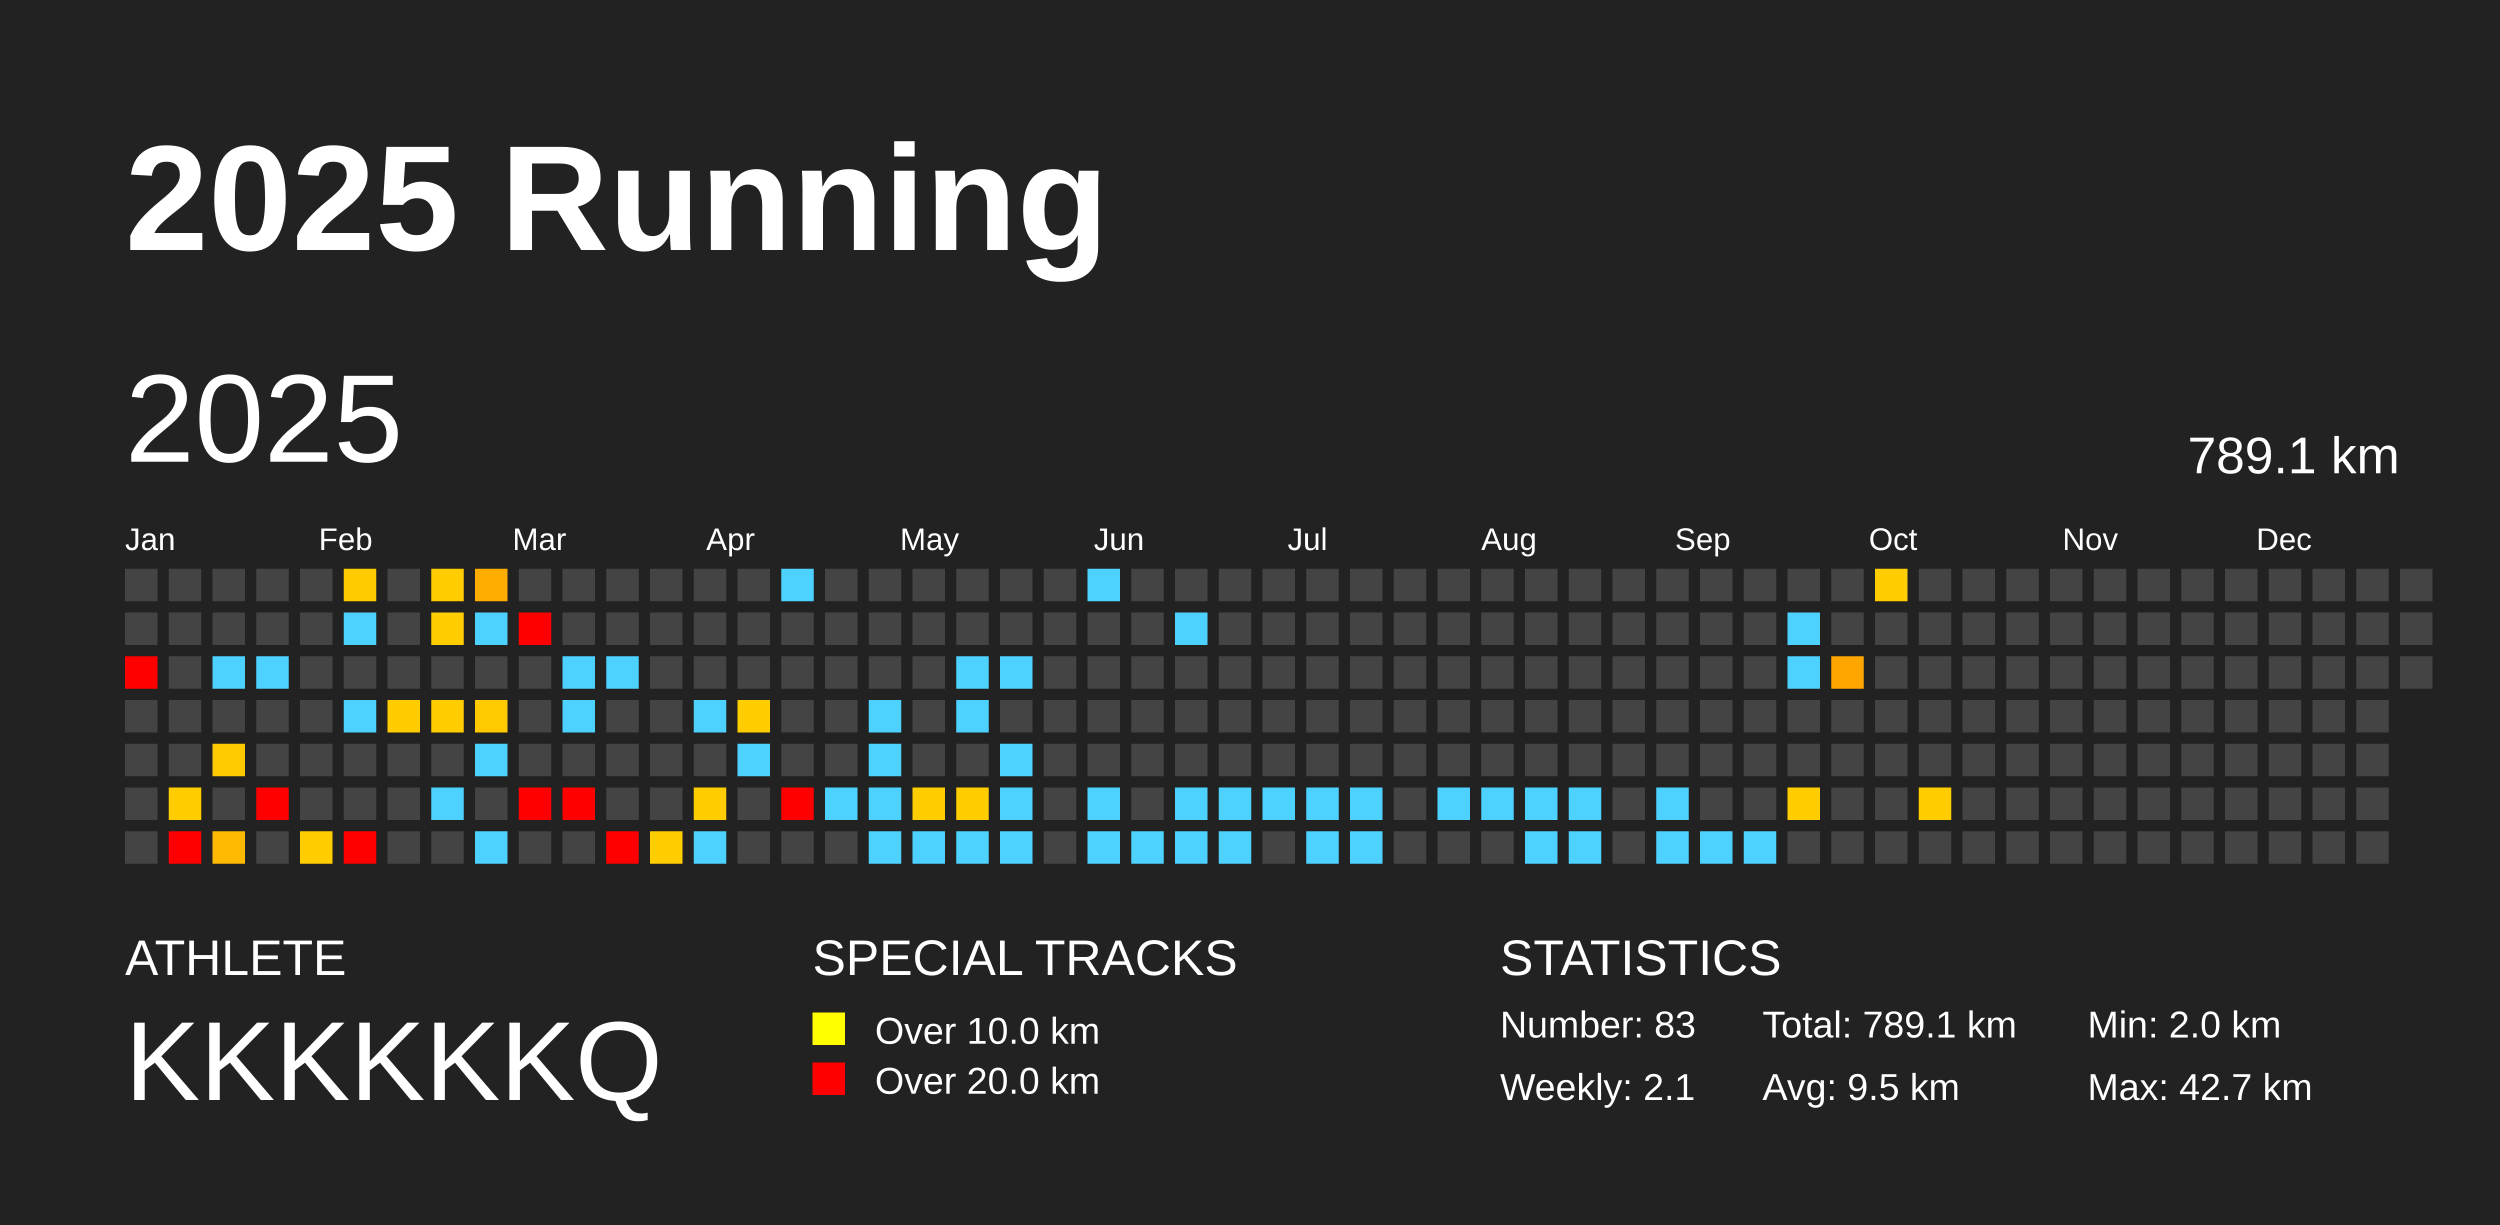
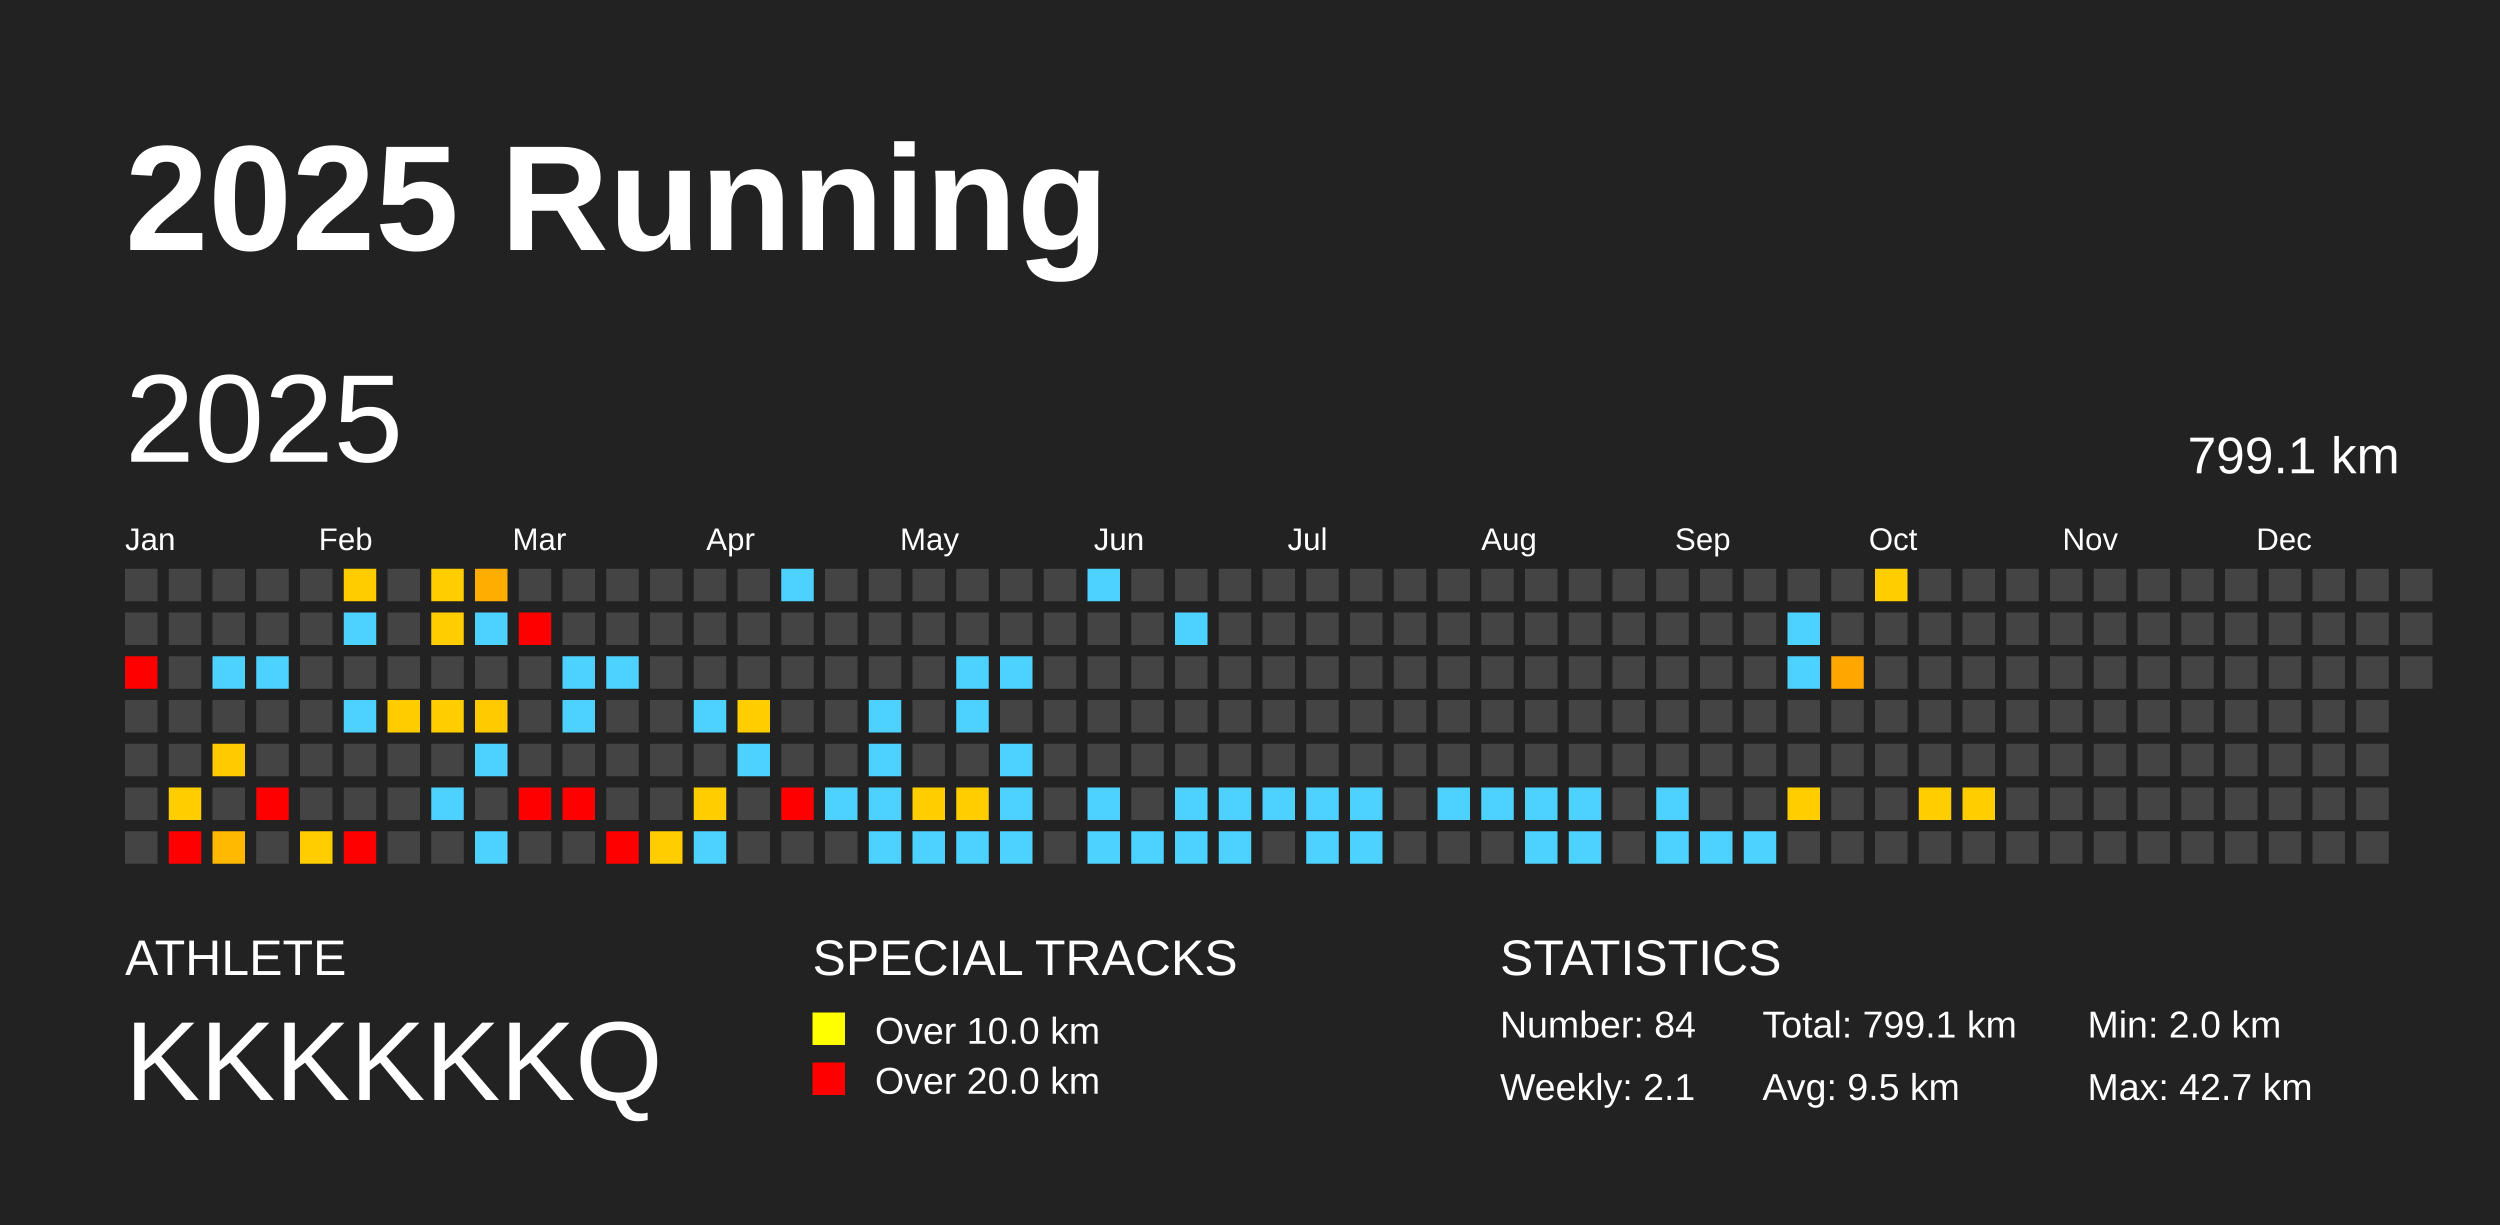
<svg xmlns="http://www.w3.org/2000/svg" baseProfile="full" height="98mm" version="1.1" viewBox="0,0,200,98" width="200mm">
  <defs />
  <rect fill="#222222" height="98" width="200" x="0" y="0" />
  <text fill="#FFFFFF" style="font-size:12px; font-family:Arial; font-weight:bold;" x="10" y="20">2025 Running</text>
  <text fill="#FFFFFF" style="font-size:4px; font-family:Arial" x="10" y="78">ATHLETE</text>
  <text fill="#FFFFFF" style="font-size:9px; font-family:Arial" x="10" y="88">KKKKKKQ</text>
  <text fill="#FFFFFF" style="font-size:4px; font-family:Arial" x="65" y="78">SPECIAL TRACKS</text>
  <rect fill="yellow" height="2.6" width="2.6" x="65" y="81" />
  <text fill="#FFFFFF" style="font-size:3px; font-family:Arial" x="70" y="83.5">Over 10.0 km</text>
  <rect fill="red" height="2.6" width="2.6" x="65" y="85" />
  <text fill="#FFFFFF" style="font-size:3px; font-family:Arial" x="70" y="87.5">Over 20.0 km</text>
  <text fill="#FFFFFF" style="font-size:4px; font-family:Arial" x="120" y="78">STATISTICS</text>
-   <text fill="#FFFFFF" style="font-size:3px; font-family:Arial" x="120" y="83">Number: 83</text>
+   <text fill="#FFFFFF" style="font-size:3px; font-family:Arial" x="120" y="83">Number: 84</text>
  <text fill="#FFFFFF" style="font-size:3px; font-family:Arial" x="120" y="88">Weekly: 2.1</text>
-   <text fill="#FFFFFF" style="font-size:3px; font-family:Arial" x="141" y="83">Total: 789.1 km</text>
+   <text fill="#FFFFFF" style="font-size:3px; font-family:Arial" x="141" y="83">Total: 799.1 km</text>
  <text fill="#FFFFFF" style="font-size:3px; font-family:Arial" x="141" y="88">Avg: 9.5 km</text>
  <text fill="#FFFFFF" style="font-size:3px; font-family:Arial" x="167" y="83">Min: 2.0 km</text>
  <text fill="#FFFFFF" style="font-size:3px; font-family:Arial" x="167" y="88">Max: 42.7 km</text>
  <text dominant-baseline="hanging" fill="#FFFFFF" style="font-size:10.0px; font-family:Arial;" x="10" y="30">2025</text>
-   <text dominant-baseline="hanging" fill="#FFFFFF" style="font-size:4.125px; font-family:Arial;" x="175" y="35">789.1 km</text>
+   <text dominant-baseline="hanging" fill="#FFFFFF" style="font-size:4.125px; font-family:Arial;" x="175" y="35">799.1 km</text>
  <text fill="#FFFFFF" style="font-size:2.5px; font-family:Arial" x="10.0" y="44">Jan</text>
  <text fill="#FFFFFF" style="font-size:2.5px; font-family:Arial" x="25.5" y="44">Feb</text>
  <text fill="#FFFFFF" style="font-size:2.5px; font-family:Arial" x="41.0" y="44">Mar</text>
  <text fill="#FFFFFF" style="font-size:2.5px; font-family:Arial" x="56.5" y="44">Apr</text>
  <text fill="#FFFFFF" style="font-size:2.5px; font-family:Arial" x="72.0" y="44">May</text>
  <text fill="#FFFFFF" style="font-size:2.5px; font-family:Arial" x="87.5" y="44">Jun</text>
  <text fill="#FFFFFF" style="font-size:2.5px; font-family:Arial" x="103.0" y="44">Jul</text>
  <text fill="#FFFFFF" style="font-size:2.5px; font-family:Arial" x="118.5" y="44">Aug</text>
  <text fill="#FFFFFF" style="font-size:2.5px; font-family:Arial" x="134.0" y="44">Sep</text>
  <text fill="#FFFFFF" style="font-size:2.5px; font-family:Arial" x="149.5" y="44">Oct</text>
  <text fill="#FFFFFF" style="font-size:2.5px; font-family:Arial" x="165.0" y="44">Nov</text>
  <text fill="#FFFFFF" style="font-size:2.5px; font-family:Arial" x="180.5" y="44">Dec</text>
  <rect fill="#444444" height="2.6" width="2.6" x="10.0" y="45.5" />
  <rect fill="#444444" height="2.6" width="2.6" x="10.0" y="49.0" />
  <rect fill="red" height="2.6" width="2.6" x="10.0" y="52.5" />
  <rect fill="#444444" height="2.6" width="2.6" x="10.0" y="56.0" />
  <rect fill="#444444" height="2.6" width="2.6" x="10.0" y="59.5" />
  <rect fill="#444444" height="2.6" width="2.6" x="10.0" y="63.0" />
  <rect fill="#444444" height="2.6" width="2.6" x="10.0" y="66.5" />
  <rect fill="#444444" height="2.6" width="2.6" x="13.5" y="45.5" />
  <rect fill="#444444" height="2.6" width="2.6" x="13.5" y="49.0" />
  <rect fill="#444444" height="2.6" width="2.6" x="13.5" y="52.5" />
  <rect fill="#444444" height="2.6" width="2.6" x="13.5" y="56.0" />
  <rect fill="#444444" height="2.6" width="2.6" x="13.5" y="59.5" />
  <rect fill="#ffcd00" height="2.6" width="2.6" x="13.5" y="63.0" />
  <rect fill="red" height="2.6" width="2.6" x="13.5" y="66.5" />
  <rect fill="#444444" height="2.6" width="2.6" x="17.0" y="45.5" />
  <rect fill="#444444" height="2.6" width="2.6" x="17.0" y="49.0" />
  <rect fill="#4dd2ff" height="2.6" width="2.6" x="17.0" y="52.5" />
  <rect fill="#444444" height="2.6" width="2.6" x="17.0" y="56.0" />
  <rect fill="#ffcb00" height="2.6" width="2.6" x="17.0" y="59.5" />
  <rect fill="#444444" height="2.6" width="2.6" x="17.0" y="63.0" />
  <rect fill="#ffb900" height="2.6" width="2.6" x="17.0" y="66.5" />
  <rect fill="#444444" height="2.6" width="2.6" x="20.5" y="45.5" />
  <rect fill="#444444" height="2.6" width="2.6" x="20.5" y="49.0" />
  <rect fill="#4dd2ff" height="2.6" width="2.6" x="20.5" y="52.5" />
  <rect fill="#444444" height="2.6" width="2.6" x="20.5" y="56.0" />
  <rect fill="#444444" height="2.6" width="2.6" x="20.5" y="59.5" />
  <rect fill="red" height="2.6" width="2.6" x="20.5" y="63.0" />
  <rect fill="#444444" height="2.6" width="2.6" x="20.5" y="66.5" />
  <rect fill="#444444" height="2.6" width="2.6" x="24.0" y="45.5" />
  <rect fill="#444444" height="2.6" width="2.6" x="24.0" y="49.0" />
  <rect fill="#444444" height="2.6" width="2.6" x="24.0" y="52.5" />
  <rect fill="#444444" height="2.6" width="2.6" x="24.0" y="56.0" />
  <rect fill="#444444" height="2.6" width="2.6" x="24.0" y="59.5" />
  <rect fill="#444444" height="2.6" width="2.6" x="24.0" y="63.0" />
  <rect fill="#ffcd00" height="2.6" width="2.6" x="24.0" y="66.5" />
  <rect fill="#ffcc00" height="2.6" width="2.6" x="27.5" y="45.5" />
  <rect fill="#4dd2ff" height="2.6" width="2.6" x="27.5" y="49.0" />
  <rect fill="#444444" height="2.6" width="2.6" x="27.5" y="52.5" />
  <rect fill="#4dd2ff" height="2.6" width="2.6" x="27.5" y="56.0" />
  <rect fill="#444444" height="2.6" width="2.6" x="27.5" y="59.5" />
  <rect fill="#444444" height="2.6" width="2.6" x="27.5" y="63.0" />
  <rect fill="red" height="2.6" width="2.6" x="27.5" y="66.5" />
  <rect fill="#444444" height="2.6" width="2.6" x="31.0" y="45.5" />
  <rect fill="#444444" height="2.6" width="2.6" x="31.0" y="49.0" />
  <rect fill="#444444" height="2.6" width="2.6" x="31.0" y="52.5" />
  <rect fill="#ffcc00" height="2.6" width="2.6" x="31.0" y="56.0" />
  <rect fill="#444444" height="2.6" width="2.6" x="31.0" y="59.5" />
  <rect fill="#444444" height="2.6" width="2.6" x="31.0" y="63.0" />
  <rect fill="#444444" height="2.6" width="2.6" x="31.0" y="66.5" />
  <rect fill="#ffcd00" height="2.6" width="2.6" x="34.5" y="45.5" />
  <rect fill="#ffcd00" height="2.6" width="2.6" x="34.5" y="49.0" />
  <rect fill="#444444" height="2.6" width="2.6" x="34.5" y="52.5" />
  <rect fill="#ffcd00" height="2.6" width="2.6" x="34.5" y="56.0" />
  <rect fill="#444444" height="2.6" width="2.6" x="34.5" y="59.5" />
  <rect fill="#4dd2ff" height="2.6" width="2.6" x="34.5" y="63.0" />
  <rect fill="#444444" height="2.6" width="2.6" x="34.5" y="66.5" />
  <rect fill="#ffad00" height="2.6" width="2.6" x="38.0" y="45.5" />
  <rect fill="#4dd2ff" height="2.6" width="2.6" x="38.0" y="49.0" />
  <rect fill="#444444" height="2.6" width="2.6" x="38.0" y="52.5" />
  <rect fill="#ffcb00" height="2.6" width="2.6" x="38.0" y="56.0" />
  <rect fill="#4dd2ff" height="2.6" width="2.6" x="38.0" y="59.5" />
  <rect fill="#444444" height="2.6" width="2.6" x="38.0" y="63.0" />
  <rect fill="#4dd2ff" height="2.6" width="2.6" x="38.0" y="66.5" />
  <rect fill="#444444" height="2.6" width="2.6" x="41.5" y="45.5" />
  <rect fill="red" height="2.6" width="2.6" x="41.5" y="49.0" />
  <rect fill="#444444" height="2.6" width="2.6" x="41.5" y="52.5" />
  <rect fill="#444444" height="2.6" width="2.6" x="41.5" y="56.0" />
  <rect fill="#444444" height="2.6" width="2.6" x="41.5" y="59.5" />
  <rect fill="red" height="2.6" width="2.6" x="41.5" y="63.0" />
  <rect fill="#444444" height="2.6" width="2.6" x="41.5" y="66.5" />
  <rect fill="#444444" height="2.6" width="2.6" x="45.0" y="45.5" />
  <rect fill="#444444" height="2.6" width="2.6" x="45.0" y="49.0" />
  <rect fill="#4dd2ff" height="2.6" width="2.6" x="45.0" y="52.5" />
  <rect fill="#4dd2ff" height="2.6" width="2.6" x="45.0" y="56.0" />
  <rect fill="#444444" height="2.6" width="2.6" x="45.0" y="59.5" />
  <rect fill="red" height="2.6" width="2.6" x="45.0" y="63.0" />
  <rect fill="#444444" height="2.6" width="2.6" x="45.0" y="66.5" />
  <rect fill="#444444" height="2.6" width="2.6" x="48.5" y="45.5" />
  <rect fill="#444444" height="2.6" width="2.6" x="48.5" y="49.0" />
  <rect fill="#4dd2ff" height="2.6" width="2.6" x="48.5" y="52.5" />
  <rect fill="#444444" height="2.6" width="2.6" x="48.5" y="56.0" />
  <rect fill="#444444" height="2.6" width="2.6" x="48.5" y="59.5" />
  <rect fill="#444444" height="2.6" width="2.6" x="48.5" y="63.0" />
  <rect fill="red" height="2.6" width="2.6" x="48.5" y="66.5" />
  <rect fill="#444444" height="2.6" width="2.6" x="52.0" y="45.5" />
  <rect fill="#444444" height="2.6" width="2.6" x="52.0" y="49.0" />
  <rect fill="#444444" height="2.6" width="2.6" x="52.0" y="52.5" />
  <rect fill="#444444" height="2.6" width="2.6" x="52.0" y="56.0" />
  <rect fill="#444444" height="2.6" width="2.6" x="52.0" y="59.5" />
  <rect fill="#444444" height="2.6" width="2.6" x="52.0" y="63.0" />
  <rect fill="#ffcd00" height="2.6" width="2.6" x="52.0" y="66.5" />
  <rect fill="#444444" height="2.6" width="2.6" x="55.5" y="45.5" />
  <rect fill="#444444" height="2.6" width="2.6" x="55.5" y="49.0" />
  <rect fill="#444444" height="2.6" width="2.6" x="55.5" y="52.5" />
  <rect fill="#4dd2ff" height="2.6" width="2.6" x="55.5" y="56.0" />
  <rect fill="#444444" height="2.6" width="2.6" x="55.5" y="59.5" />
  <rect fill="#ffcd00" height="2.6" width="2.6" x="55.5" y="63.0" />
  <rect fill="#4dd2ff" height="2.6" width="2.6" x="55.5" y="66.5" />
  <rect fill="#444444" height="2.6" width="2.6" x="59.0" y="45.5" />
  <rect fill="#444444" height="2.6" width="2.6" x="59.0" y="49.0" />
  <rect fill="#444444" height="2.6" width="2.6" x="59.0" y="52.5" />
  <rect fill="#ffcd00" height="2.6" width="2.6" x="59.0" y="56.0" />
  <rect fill="#4dd2ff" height="2.6" width="2.6" x="59.0" y="59.5" />
  <rect fill="#444444" height="2.6" width="2.6" x="59.0" y="63.0" />
  <rect fill="#444444" height="2.6" width="2.6" x="59.0" y="66.5" />
  <rect fill="#4dd2ff" height="2.6" width="2.6" x="62.5" y="45.5" />
  <rect fill="#444444" height="2.6" width="2.6" x="62.5" y="49.0" />
  <rect fill="#444444" height="2.6" width="2.6" x="62.5" y="52.5" />
  <rect fill="#444444" height="2.6" width="2.6" x="62.5" y="56.0" />
  <rect fill="#444444" height="2.6" width="2.6" x="62.5" y="59.5" />
  <rect fill="red" height="2.6" width="2.6" x="62.5" y="63.0" />
  <rect fill="#444444" height="2.6" width="2.6" x="62.5" y="66.5" />
  <rect fill="#444444" height="2.6" width="2.6" x="66.0" y="45.5" />
  <rect fill="#444444" height="2.6" width="2.6" x="66.0" y="49.0" />
  <rect fill="#444444" height="2.6" width="2.6" x="66.0" y="52.5" />
  <rect fill="#444444" height="2.6" width="2.6" x="66.0" y="56.0" />
  <rect fill="#444444" height="2.6" width="2.6" x="66.0" y="59.5" />
  <rect fill="#4dd2ff" height="2.6" width="2.6" x="66.0" y="63.0" />
  <rect fill="#444444" height="2.6" width="2.6" x="66.0" y="66.5" />
  <rect fill="#444444" height="2.6" width="2.6" x="69.5" y="45.5" />
  <rect fill="#444444" height="2.6" width="2.6" x="69.5" y="49.0" />
  <rect fill="#444444" height="2.6" width="2.6" x="69.5" y="52.5" />
  <rect fill="#4dd2ff" height="2.6" width="2.6" x="69.5" y="56.0" />
  <rect fill="#4dd2ff" height="2.6" width="2.6" x="69.5" y="59.5" />
  <rect fill="#4dd2ff" height="2.6" width="2.6" x="69.5" y="63.0" />
  <rect fill="#4dd2ff" height="2.6" width="2.6" x="69.5" y="66.5" />
  <rect fill="#444444" height="2.6" width="2.6" x="73.0" y="45.5" />
  <rect fill="#444444" height="2.6" width="2.6" x="73.0" y="49.0" />
  <rect fill="#444444" height="2.6" width="2.6" x="73.0" y="52.5" />
  <rect fill="#444444" height="2.6" width="2.6" x="73.0" y="56.0" />
  <rect fill="#444444" height="2.6" width="2.6" x="73.0" y="59.5" />
  <rect fill="#ffcd00" height="2.6" width="2.6" x="73.0" y="63.0" />
  <rect fill="#4dd2ff" height="2.6" width="2.6" x="73.0" y="66.5" />
  <rect fill="#444444" height="2.6" width="2.6" x="76.5" y="45.5" />
  <rect fill="#444444" height="2.6" width="2.6" x="76.5" y="49.0" />
  <rect fill="#4dd2ff" height="2.6" width="2.6" x="76.5" y="52.5" />
  <rect fill="#4dd2ff" height="2.6" width="2.6" x="76.5" y="56.0" />
  <rect fill="#444444" height="2.6" width="2.6" x="76.5" y="59.5" />
  <rect fill="#ffcd00" height="2.6" width="2.6" x="76.5" y="63.0" />
  <rect fill="#4dd2ff" height="2.6" width="2.6" x="76.5" y="66.5" />
  <rect fill="#444444" height="2.6" width="2.6" x="80.0" y="45.5" />
  <rect fill="#444444" height="2.6" width="2.6" x="80.0" y="49.0" />
  <rect fill="#4dd2ff" height="2.6" width="2.6" x="80.0" y="52.5" />
  <rect fill="#444444" height="2.6" width="2.6" x="80.0" y="56.0" />
  <rect fill="#4dd2ff" height="2.6" width="2.6" x="80.0" y="59.5" />
  <rect fill="#4dd2ff" height="2.6" width="2.6" x="80.0" y="63.0" />
  <rect fill="#4dd2ff" height="2.6" width="2.6" x="80.0" y="66.5" />
  <rect fill="#444444" height="2.6" width="2.6" x="83.5" y="45.5" />
  <rect fill="#444444" height="2.6" width="2.6" x="83.5" y="49.0" />
  <rect fill="#444444" height="2.6" width="2.6" x="83.5" y="52.5" />
  <rect fill="#444444" height="2.6" width="2.6" x="83.5" y="56.0" />
  <rect fill="#444444" height="2.6" width="2.6" x="83.5" y="59.5" />
  <rect fill="#444444" height="2.6" width="2.6" x="83.5" y="63.0" />
  <rect fill="#444444" height="2.6" width="2.6" x="83.5" y="66.5" />
  <rect fill="#4dd2ff" height="2.6" width="2.6" x="87.0" y="45.5" />
  <rect fill="#444444" height="2.6" width="2.6" x="87.0" y="49.0" />
  <rect fill="#444444" height="2.6" width="2.6" x="87.0" y="52.5" />
  <rect fill="#444444" height="2.6" width="2.6" x="87.0" y="56.0" />
  <rect fill="#444444" height="2.6" width="2.6" x="87.0" y="59.5" />
  <rect fill="#4dd2ff" height="2.6" width="2.6" x="87.0" y="63.0" />
  <rect fill="#4dd2ff" height="2.6" width="2.6" x="87.0" y="66.5" />
  <rect fill="#444444" height="2.6" width="2.6" x="90.5" y="45.5" />
  <rect fill="#444444" height="2.6" width="2.6" x="90.5" y="49.0" />
  <rect fill="#444444" height="2.6" width="2.6" x="90.5" y="52.5" />
  <rect fill="#444444" height="2.6" width="2.6" x="90.5" y="56.0" />
  <rect fill="#444444" height="2.6" width="2.6" x="90.5" y="59.5" />
  <rect fill="#444444" height="2.6" width="2.6" x="90.5" y="63.0" />
  <rect fill="#4dd2ff" height="2.6" width="2.6" x="90.5" y="66.5" />
  <rect fill="#444444" height="2.6" width="2.6" x="94.0" y="45.5" />
  <rect fill="#4dd2ff" height="2.6" width="2.6" x="94.0" y="49.0" />
  <rect fill="#444444" height="2.6" width="2.6" x="94.0" y="52.5" />
  <rect fill="#444444" height="2.6" width="2.6" x="94.0" y="56.0" />
  <rect fill="#444444" height="2.6" width="2.6" x="94.0" y="59.5" />
  <rect fill="#4dd2ff" height="2.6" width="2.6" x="94.0" y="63.0" />
  <rect fill="#4dd2ff" height="2.6" width="2.6" x="94.0" y="66.5" />
  <rect fill="#444444" height="2.6" width="2.6" x="97.5" y="45.5" />
  <rect fill="#444444" height="2.6" width="2.6" x="97.5" y="49.0" />
  <rect fill="#444444" height="2.6" width="2.6" x="97.5" y="52.5" />
  <rect fill="#444444" height="2.6" width="2.6" x="97.5" y="56.0" />
  <rect fill="#444444" height="2.6" width="2.6" x="97.5" y="59.5" />
  <rect fill="#4dd2ff" height="2.6" width="2.6" x="97.5" y="63.0" />
  <rect fill="#4dd2ff" height="2.6" width="2.6" x="97.5" y="66.5" />
  <rect fill="#444444" height="2.6" width="2.6" x="101.0" y="45.5" />
  <rect fill="#444444" height="2.6" width="2.6" x="101.0" y="49.0" />
  <rect fill="#444444" height="2.6" width="2.6" x="101.0" y="52.5" />
  <rect fill="#444444" height="2.6" width="2.6" x="101.0" y="56.0" />
  <rect fill="#444444" height="2.6" width="2.6" x="101.0" y="59.5" />
  <rect fill="#4dd2ff" height="2.6" width="2.6" x="101.0" y="63.0" />
  <rect fill="#444444" height="2.6" width="2.6" x="101.0" y="66.5" />
  <rect fill="#444444" height="2.6" width="2.6" x="104.5" y="45.5" />
  <rect fill="#444444" height="2.6" width="2.6" x="104.5" y="49.0" />
  <rect fill="#444444" height="2.6" width="2.6" x="104.5" y="52.5" />
  <rect fill="#444444" height="2.6" width="2.6" x="104.5" y="56.0" />
  <rect fill="#444444" height="2.6" width="2.6" x="104.5" y="59.5" />
  <rect fill="#4dd2ff" height="2.6" width="2.6" x="104.5" y="63.0" />
  <rect fill="#4dd2ff" height="2.6" width="2.6" x="104.5" y="66.5" />
  <rect fill="#444444" height="2.6" width="2.6" x="108.0" y="45.5" />
  <rect fill="#444444" height="2.6" width="2.6" x="108.0" y="49.0" />
  <rect fill="#444444" height="2.6" width="2.6" x="108.0" y="52.5" />
  <rect fill="#444444" height="2.6" width="2.6" x="108.0" y="56.0" />
  <rect fill="#444444" height="2.6" width="2.6" x="108.0" y="59.5" />
  <rect fill="#4dd2ff" height="2.6" width="2.6" x="108.0" y="63.0" />
  <rect fill="#4dd2ff" height="2.6" width="2.6" x="108.0" y="66.5" />
  <rect fill="#444444" height="2.6" width="2.6" x="111.5" y="45.5" />
  <rect fill="#444444" height="2.6" width="2.6" x="111.5" y="49.0" />
  <rect fill="#444444" height="2.6" width="2.6" x="111.5" y="52.5" />
  <rect fill="#444444" height="2.6" width="2.6" x="111.5" y="56.0" />
  <rect fill="#444444" height="2.6" width="2.6" x="111.5" y="59.5" />
  <rect fill="#444444" height="2.6" width="2.6" x="111.5" y="63.0" />
  <rect fill="#444444" height="2.6" width="2.6" x="111.5" y="66.5" />
  <rect fill="#444444" height="2.6" width="2.6" x="115.0" y="45.5" />
  <rect fill="#444444" height="2.6" width="2.6" x="115.0" y="49.0" />
  <rect fill="#444444" height="2.6" width="2.6" x="115.0" y="52.5" />
  <rect fill="#444444" height="2.6" width="2.6" x="115.0" y="56.0" />
  <rect fill="#444444" height="2.6" width="2.6" x="115.0" y="59.5" />
  <rect fill="#4dd2ff" height="2.6" width="2.6" x="115.0" y="63.0" />
  <rect fill="#444444" height="2.6" width="2.6" x="115.0" y="66.5" />
  <rect fill="#444444" height="2.6" width="2.6" x="118.5" y="45.5" />
  <rect fill="#444444" height="2.6" width="2.6" x="118.5" y="49.0" />
  <rect fill="#444444" height="2.6" width="2.6" x="118.5" y="52.5" />
  <rect fill="#444444" height="2.6" width="2.6" x="118.5" y="56.0" />
  <rect fill="#444444" height="2.6" width="2.6" x="118.5" y="59.5" />
  <rect fill="#4dd2ff" height="2.6" width="2.6" x="118.5" y="63.0" />
  <rect fill="#444444" height="2.6" width="2.6" x="118.5" y="66.5" />
  <rect fill="#444444" height="2.6" width="2.6" x="122.0" y="45.5" />
  <rect fill="#444444" height="2.6" width="2.6" x="122.0" y="49.0" />
  <rect fill="#444444" height="2.6" width="2.6" x="122.0" y="52.5" />
  <rect fill="#444444" height="2.6" width="2.6" x="122.0" y="56.0" />
  <rect fill="#444444" height="2.6" width="2.6" x="122.0" y="59.5" />
  <rect fill="#4dd2ff" height="2.6" width="2.6" x="122.0" y="63.0" />
  <rect fill="#4dd2ff" height="2.6" width="2.6" x="122.0" y="66.5" />
  <rect fill="#444444" height="2.6" width="2.6" x="125.5" y="45.5" />
  <rect fill="#444444" height="2.6" width="2.6" x="125.5" y="49.0" />
  <rect fill="#444444" height="2.6" width="2.6" x="125.5" y="52.5" />
  <rect fill="#444444" height="2.6" width="2.6" x="125.5" y="56.0" />
  <rect fill="#444444" height="2.6" width="2.6" x="125.5" y="59.5" />
  <rect fill="#4dd2ff" height="2.6" width="2.6" x="125.5" y="63.0" />
  <rect fill="#4dd2ff" height="2.6" width="2.6" x="125.5" y="66.5" />
  <rect fill="#444444" height="2.6" width="2.6" x="129.0" y="45.5" />
  <rect fill="#444444" height="2.6" width="2.6" x="129.0" y="49.0" />
  <rect fill="#444444" height="2.6" width="2.6" x="129.0" y="52.5" />
  <rect fill="#444444" height="2.6" width="2.6" x="129.0" y="56.0" />
  <rect fill="#444444" height="2.6" width="2.6" x="129.0" y="59.5" />
  <rect fill="#444444" height="2.6" width="2.6" x="129.0" y="63.0" />
  <rect fill="#444444" height="2.6" width="2.6" x="129.0" y="66.5" />
  <rect fill="#444444" height="2.6" width="2.6" x="132.5" y="45.5" />
  <rect fill="#444444" height="2.6" width="2.6" x="132.5" y="49.0" />
  <rect fill="#444444" height="2.6" width="2.6" x="132.5" y="52.5" />
  <rect fill="#444444" height="2.6" width="2.6" x="132.5" y="56.0" />
  <rect fill="#444444" height="2.6" width="2.6" x="132.5" y="59.5" />
  <rect fill="#4dd2ff" height="2.6" width="2.6" x="132.5" y="63.0" />
  <rect fill="#4dd2ff" height="2.6" width="2.6" x="132.5" y="66.5" />
  <rect fill="#444444" height="2.6" width="2.6" x="136.0" y="45.5" />
  <rect fill="#444444" height="2.6" width="2.6" x="136.0" y="49.0" />
  <rect fill="#444444" height="2.6" width="2.6" x="136.0" y="52.5" />
  <rect fill="#444444" height="2.6" width="2.6" x="136.0" y="56.0" />
  <rect fill="#444444" height="2.6" width="2.6" x="136.0" y="59.5" />
  <rect fill="#444444" height="2.6" width="2.6" x="136.0" y="63.0" />
  <rect fill="#4dd2ff" height="2.6" width="2.6" x="136.0" y="66.5" />
  <rect fill="#444444" height="2.6" width="2.6" x="139.5" y="45.5" />
  <rect fill="#444444" height="2.6" width="2.6" x="139.5" y="49.0" />
  <rect fill="#444444" height="2.6" width="2.6" x="139.5" y="52.5" />
  <rect fill="#444444" height="2.6" width="2.6" x="139.5" y="56.0" />
  <rect fill="#444444" height="2.6" width="2.6" x="139.5" y="59.5" />
  <rect fill="#444444" height="2.6" width="2.6" x="139.5" y="63.0" />
  <rect fill="#4dd2ff" height="2.6" width="2.6" x="139.5" y="66.5" />
  <rect fill="#444444" height="2.6" width="2.6" x="143.0" y="45.5" />
  <rect fill="#4dd2ff" height="2.6" width="2.6" x="143.0" y="49.0" />
  <rect fill="#4dd2ff" height="2.6" width="2.6" x="143.0" y="52.5" />
  <rect fill="#444444" height="2.6" width="2.6" x="143.0" y="56.0" />
  <rect fill="#444444" height="2.6" width="2.6" x="143.0" y="59.5" />
  <rect fill="#ffcd00" height="2.6" width="2.6" x="143.0" y="63.0" />
  <rect fill="#444444" height="2.6" width="2.6" x="143.0" y="66.5" />
  <rect fill="#444444" height="2.6" width="2.6" x="146.5" y="45.5" />
  <rect fill="#444444" height="2.6" width="2.6" x="146.5" y="49.0" />
  <rect fill="#ffa700" height="2.6" width="2.6" x="146.5" y="52.5" />
  <rect fill="#444444" height="2.6" width="2.6" x="146.5" y="56.0" />
  <rect fill="#444444" height="2.6" width="2.6" x="146.5" y="59.5" />
  <rect fill="#444444" height="2.6" width="2.6" x="146.5" y="63.0" />
  <rect fill="#444444" height="2.6" width="2.6" x="146.5" y="66.5" />
  <rect fill="#ffcd00" height="2.6" width="2.6" x="150.0" y="45.5" />
  <rect fill="#444444" height="2.6" width="2.6" x="150.0" y="49.0" />
  <rect fill="#444444" height="2.6" width="2.6" x="150.0" y="52.5" />
  <rect fill="#444444" height="2.6" width="2.6" x="150.0" y="56.0" />
  <rect fill="#444444" height="2.6" width="2.6" x="150.0" y="59.5" />
  <rect fill="#444444" height="2.6" width="2.6" x="150.0" y="63.0" />
  <rect fill="#444444" height="2.6" width="2.6" x="150.0" y="66.5" />
  <rect fill="#444444" height="2.6" width="2.6" x="153.5" y="45.5" />
  <rect fill="#444444" height="2.6" width="2.6" x="153.5" y="49.0" />
  <rect fill="#444444" height="2.6" width="2.6" x="153.5" y="52.5" />
  <rect fill="#444444" height="2.6" width="2.6" x="153.5" y="56.0" />
  <rect fill="#444444" height="2.6" width="2.6" x="153.5" y="59.5" />
  <rect fill="#ffcd00" height="2.6" width="2.6" x="153.5" y="63.0" />
  <rect fill="#444444" height="2.6" width="2.6" x="153.5" y="66.5" />
  <rect fill="#444444" height="2.6" width="2.6" x="157.0" y="45.5" />
  <rect fill="#444444" height="2.6" width="2.6" x="157.0" y="49.0" />
  <rect fill="#444444" height="2.6" width="2.6" x="157.0" y="52.5" />
  <rect fill="#444444" height="2.6" width="2.6" x="157.0" y="56.0" />
  <rect fill="#444444" height="2.6" width="2.6" x="157.0" y="59.5" />
-   <rect fill="#444444" height="2.6" width="2.6" x="157.0" y="63.0" />
+   <rect fill="#ffcd00" height="2.6" width="2.6" x="157.0" y="63.0" />
  <rect fill="#444444" height="2.6" width="2.6" x="157.0" y="66.5" />
  <rect fill="#444444" height="2.6" width="2.6" x="160.5" y="45.5" />
  <rect fill="#444444" height="2.6" width="2.6" x="160.5" y="49.0" />
  <rect fill="#444444" height="2.6" width="2.6" x="160.5" y="52.5" />
  <rect fill="#444444" height="2.6" width="2.6" x="160.5" y="56.0" />
  <rect fill="#444444" height="2.6" width="2.6" x="160.5" y="59.5" />
  <rect fill="#444444" height="2.6" width="2.6" x="160.5" y="63.0" />
  <rect fill="#444444" height="2.6" width="2.6" x="160.5" y="66.5" />
  <rect fill="#444444" height="2.6" width="2.6" x="164.0" y="45.5" />
  <rect fill="#444444" height="2.6" width="2.6" x="164.0" y="49.0" />
  <rect fill="#444444" height="2.6" width="2.6" x="164.0" y="52.5" />
  <rect fill="#444444" height="2.6" width="2.6" x="164.0" y="56.0" />
  <rect fill="#444444" height="2.6" width="2.6" x="164.0" y="59.5" />
  <rect fill="#444444" height="2.6" width="2.6" x="164.0" y="63.0" />
  <rect fill="#444444" height="2.6" width="2.6" x="164.0" y="66.5" />
  <rect fill="#444444" height="2.6" width="2.6" x="167.5" y="45.5" />
  <rect fill="#444444" height="2.6" width="2.6" x="167.5" y="49.0" />
  <rect fill="#444444" height="2.6" width="2.6" x="167.5" y="52.5" />
  <rect fill="#444444" height="2.6" width="2.6" x="167.5" y="56.0" />
  <rect fill="#444444" height="2.6" width="2.6" x="167.5" y="59.5" />
  <rect fill="#444444" height="2.6" width="2.6" x="167.5" y="63.0" />
  <rect fill="#444444" height="2.6" width="2.6" x="167.5" y="66.5" />
  <rect fill="#444444" height="2.6" width="2.6" x="171.0" y="45.5" />
  <rect fill="#444444" height="2.6" width="2.6" x="171.0" y="49.0" />
  <rect fill="#444444" height="2.6" width="2.6" x="171.0" y="52.5" />
  <rect fill="#444444" height="2.6" width="2.6" x="171.0" y="56.0" />
  <rect fill="#444444" height="2.6" width="2.6" x="171.0" y="59.5" />
  <rect fill="#444444" height="2.6" width="2.6" x="171.0" y="63.0" />
  <rect fill="#444444" height="2.6" width="2.6" x="171.0" y="66.5" />
  <rect fill="#444444" height="2.6" width="2.6" x="174.5" y="45.5" />
  <rect fill="#444444" height="2.6" width="2.6" x="174.5" y="49.0" />
  <rect fill="#444444" height="2.6" width="2.6" x="174.5" y="52.5" />
  <rect fill="#444444" height="2.6" width="2.6" x="174.5" y="56.0" />
  <rect fill="#444444" height="2.6" width="2.6" x="174.5" y="59.5" />
  <rect fill="#444444" height="2.6" width="2.6" x="174.5" y="63.0" />
  <rect fill="#444444" height="2.6" width="2.6" x="174.5" y="66.5" />
  <rect fill="#444444" height="2.6" width="2.6" x="178.0" y="45.5" />
  <rect fill="#444444" height="2.6" width="2.6" x="178.0" y="49.0" />
  <rect fill="#444444" height="2.6" width="2.6" x="178.0" y="52.5" />
  <rect fill="#444444" height="2.6" width="2.6" x="178.0" y="56.0" />
  <rect fill="#444444" height="2.6" width="2.6" x="178.0" y="59.5" />
  <rect fill="#444444" height="2.6" width="2.6" x="178.0" y="63.0" />
  <rect fill="#444444" height="2.6" width="2.6" x="178.0" y="66.5" />
  <rect fill="#444444" height="2.6" width="2.6" x="181.5" y="45.5" />
  <rect fill="#444444" height="2.6" width="2.6" x="181.5" y="49.0" />
  <rect fill="#444444" height="2.6" width="2.6" x="181.5" y="52.5" />
  <rect fill="#444444" height="2.6" width="2.6" x="181.5" y="56.0" />
  <rect fill="#444444" height="2.6" width="2.6" x="181.5" y="59.5" />
  <rect fill="#444444" height="2.6" width="2.6" x="181.5" y="63.0" />
  <rect fill="#444444" height="2.6" width="2.6" x="181.5" y="66.5" />
  <rect fill="#444444" height="2.6" width="2.6" x="185.0" y="45.5" />
  <rect fill="#444444" height="2.6" width="2.6" x="185.0" y="49.0" />
  <rect fill="#444444" height="2.6" width="2.6" x="185.0" y="52.5" />
  <rect fill="#444444" height="2.6" width="2.6" x="185.0" y="56.0" />
  <rect fill="#444444" height="2.6" width="2.6" x="185.0" y="59.5" />
  <rect fill="#444444" height="2.6" width="2.6" x="185.0" y="63.0" />
  <rect fill="#444444" height="2.6" width="2.6" x="185.0" y="66.5" />
  <rect fill="#444444" height="2.6" width="2.6" x="188.5" y="45.5" />
  <rect fill="#444444" height="2.6" width="2.6" x="188.5" y="49.0" />
  <rect fill="#444444" height="2.6" width="2.6" x="188.5" y="52.5" />
  <rect fill="#444444" height="2.6" width="2.6" x="188.5" y="56.0" />
  <rect fill="#444444" height="2.6" width="2.6" x="188.5" y="59.5" />
  <rect fill="#444444" height="2.6" width="2.6" x="188.5" y="63.0" />
  <rect fill="#444444" height="2.6" width="2.6" x="188.5" y="66.5" />
  <rect fill="#444444" height="2.6" width="2.6" x="192.0" y="45.5" />
  <rect fill="#444444" height="2.6" width="2.6" x="192.0" y="49.0" />
  <rect fill="#444444" height="2.6" width="2.6" x="192.0" y="52.5" />
</svg>
